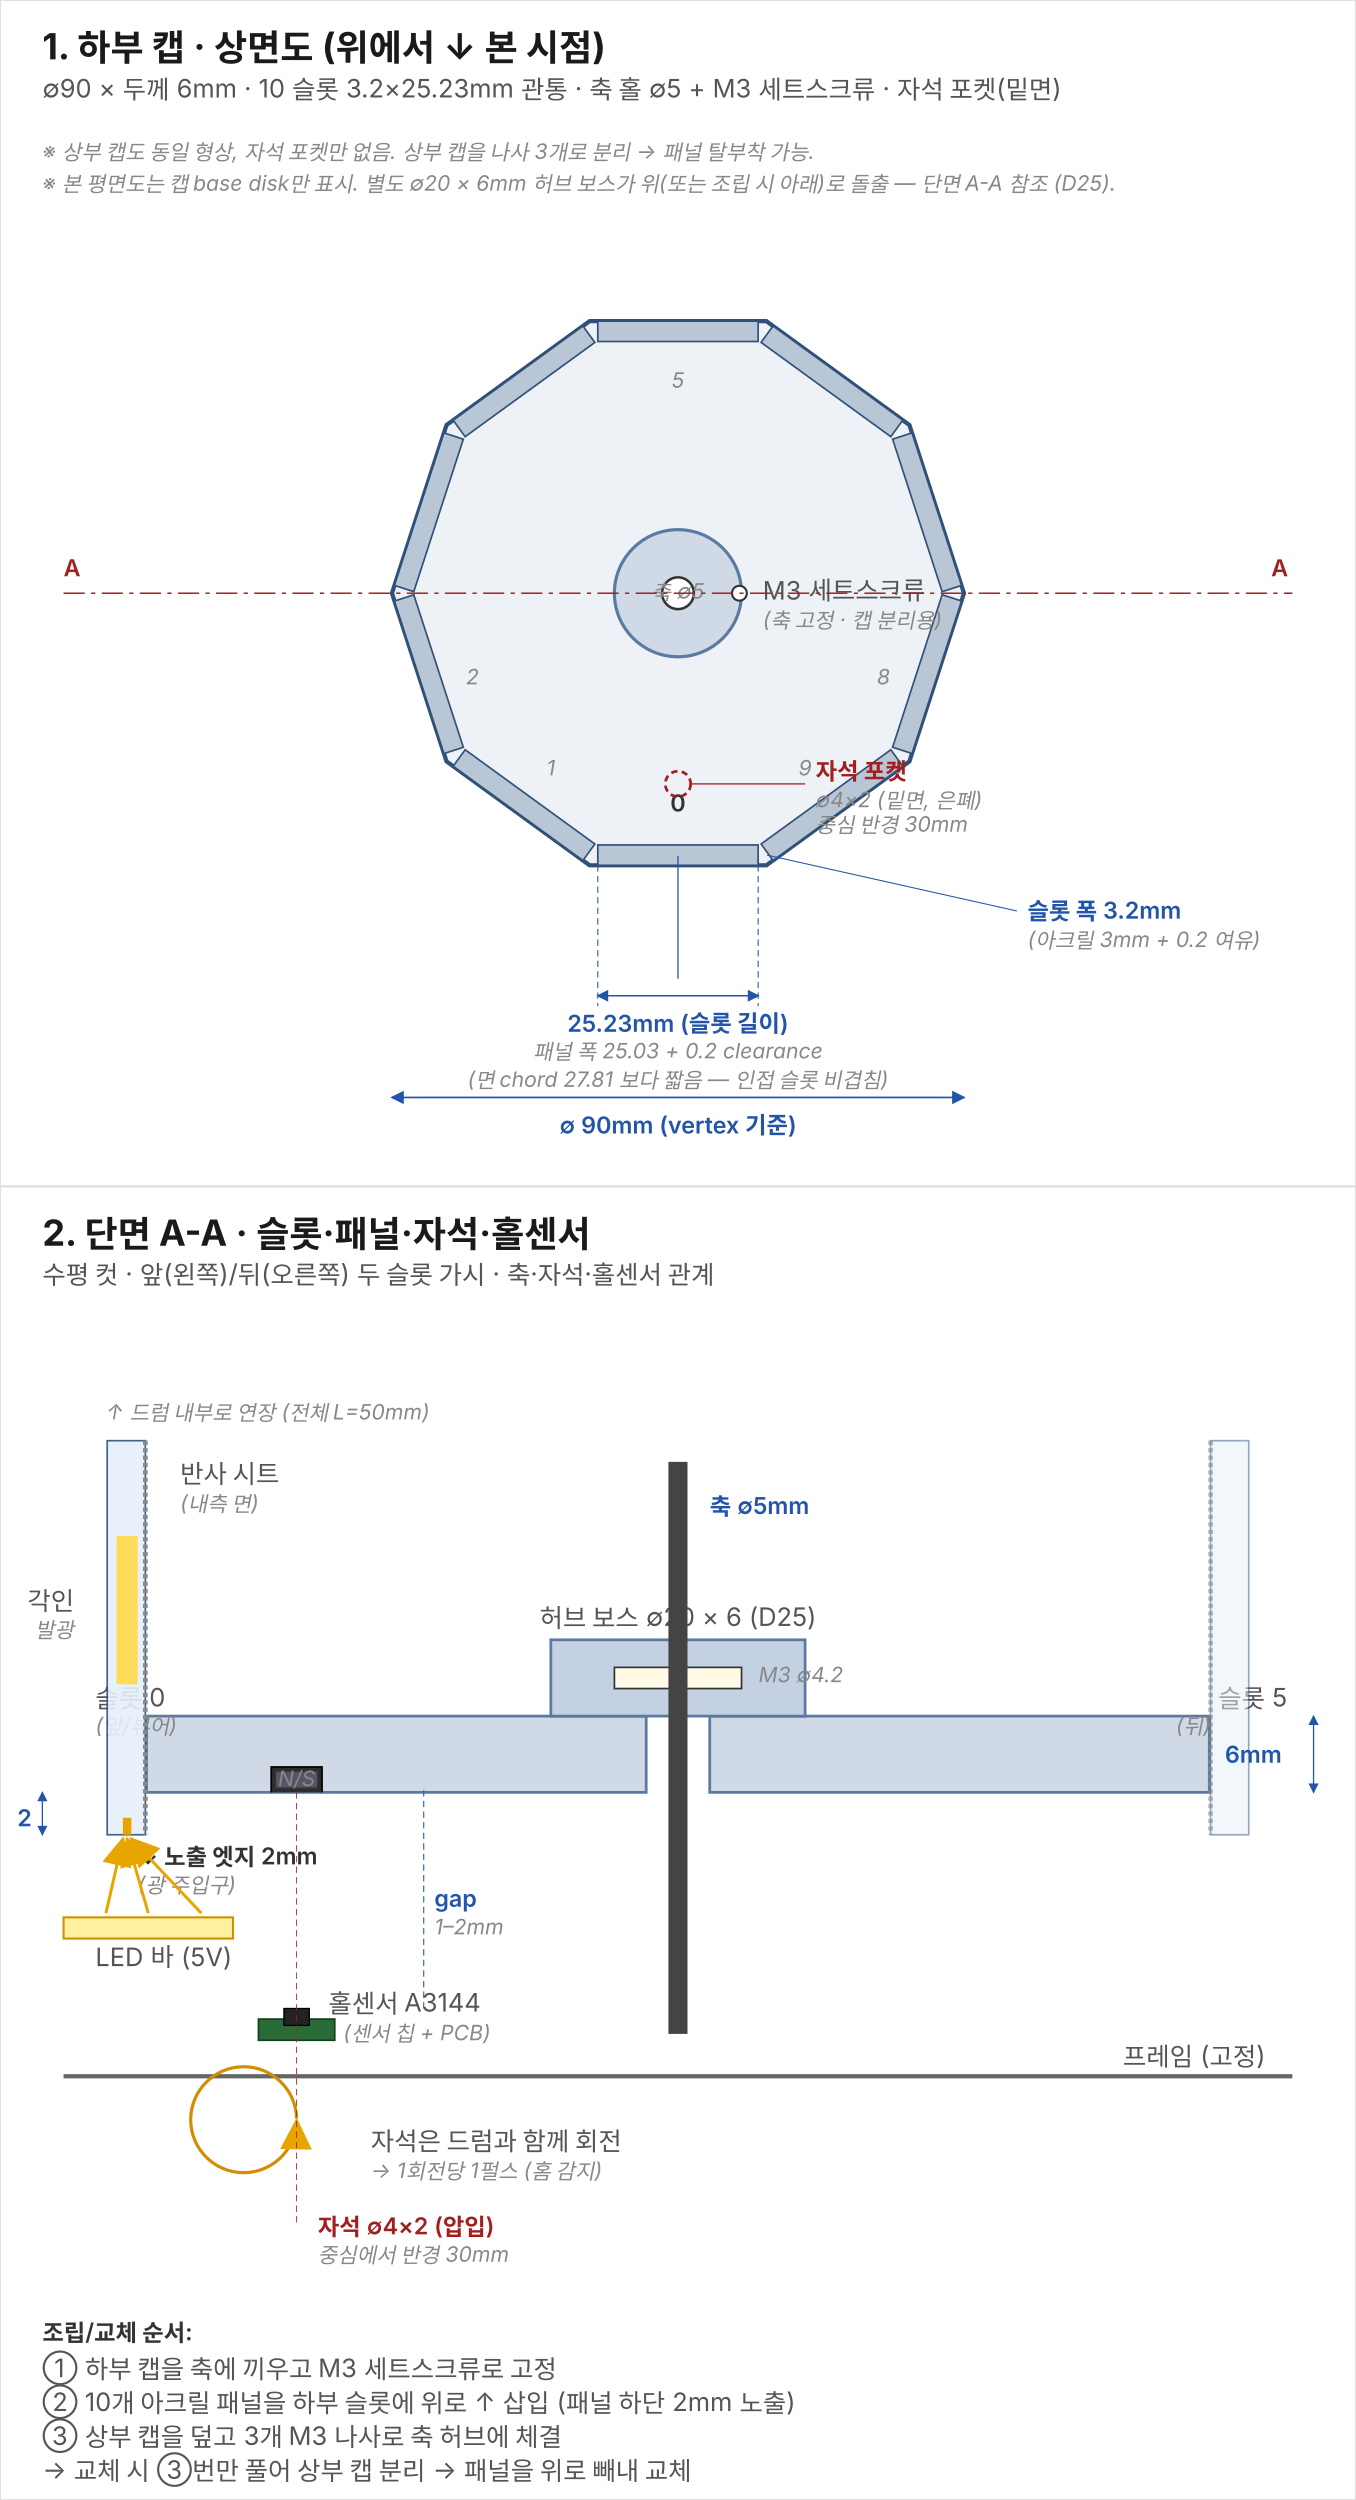
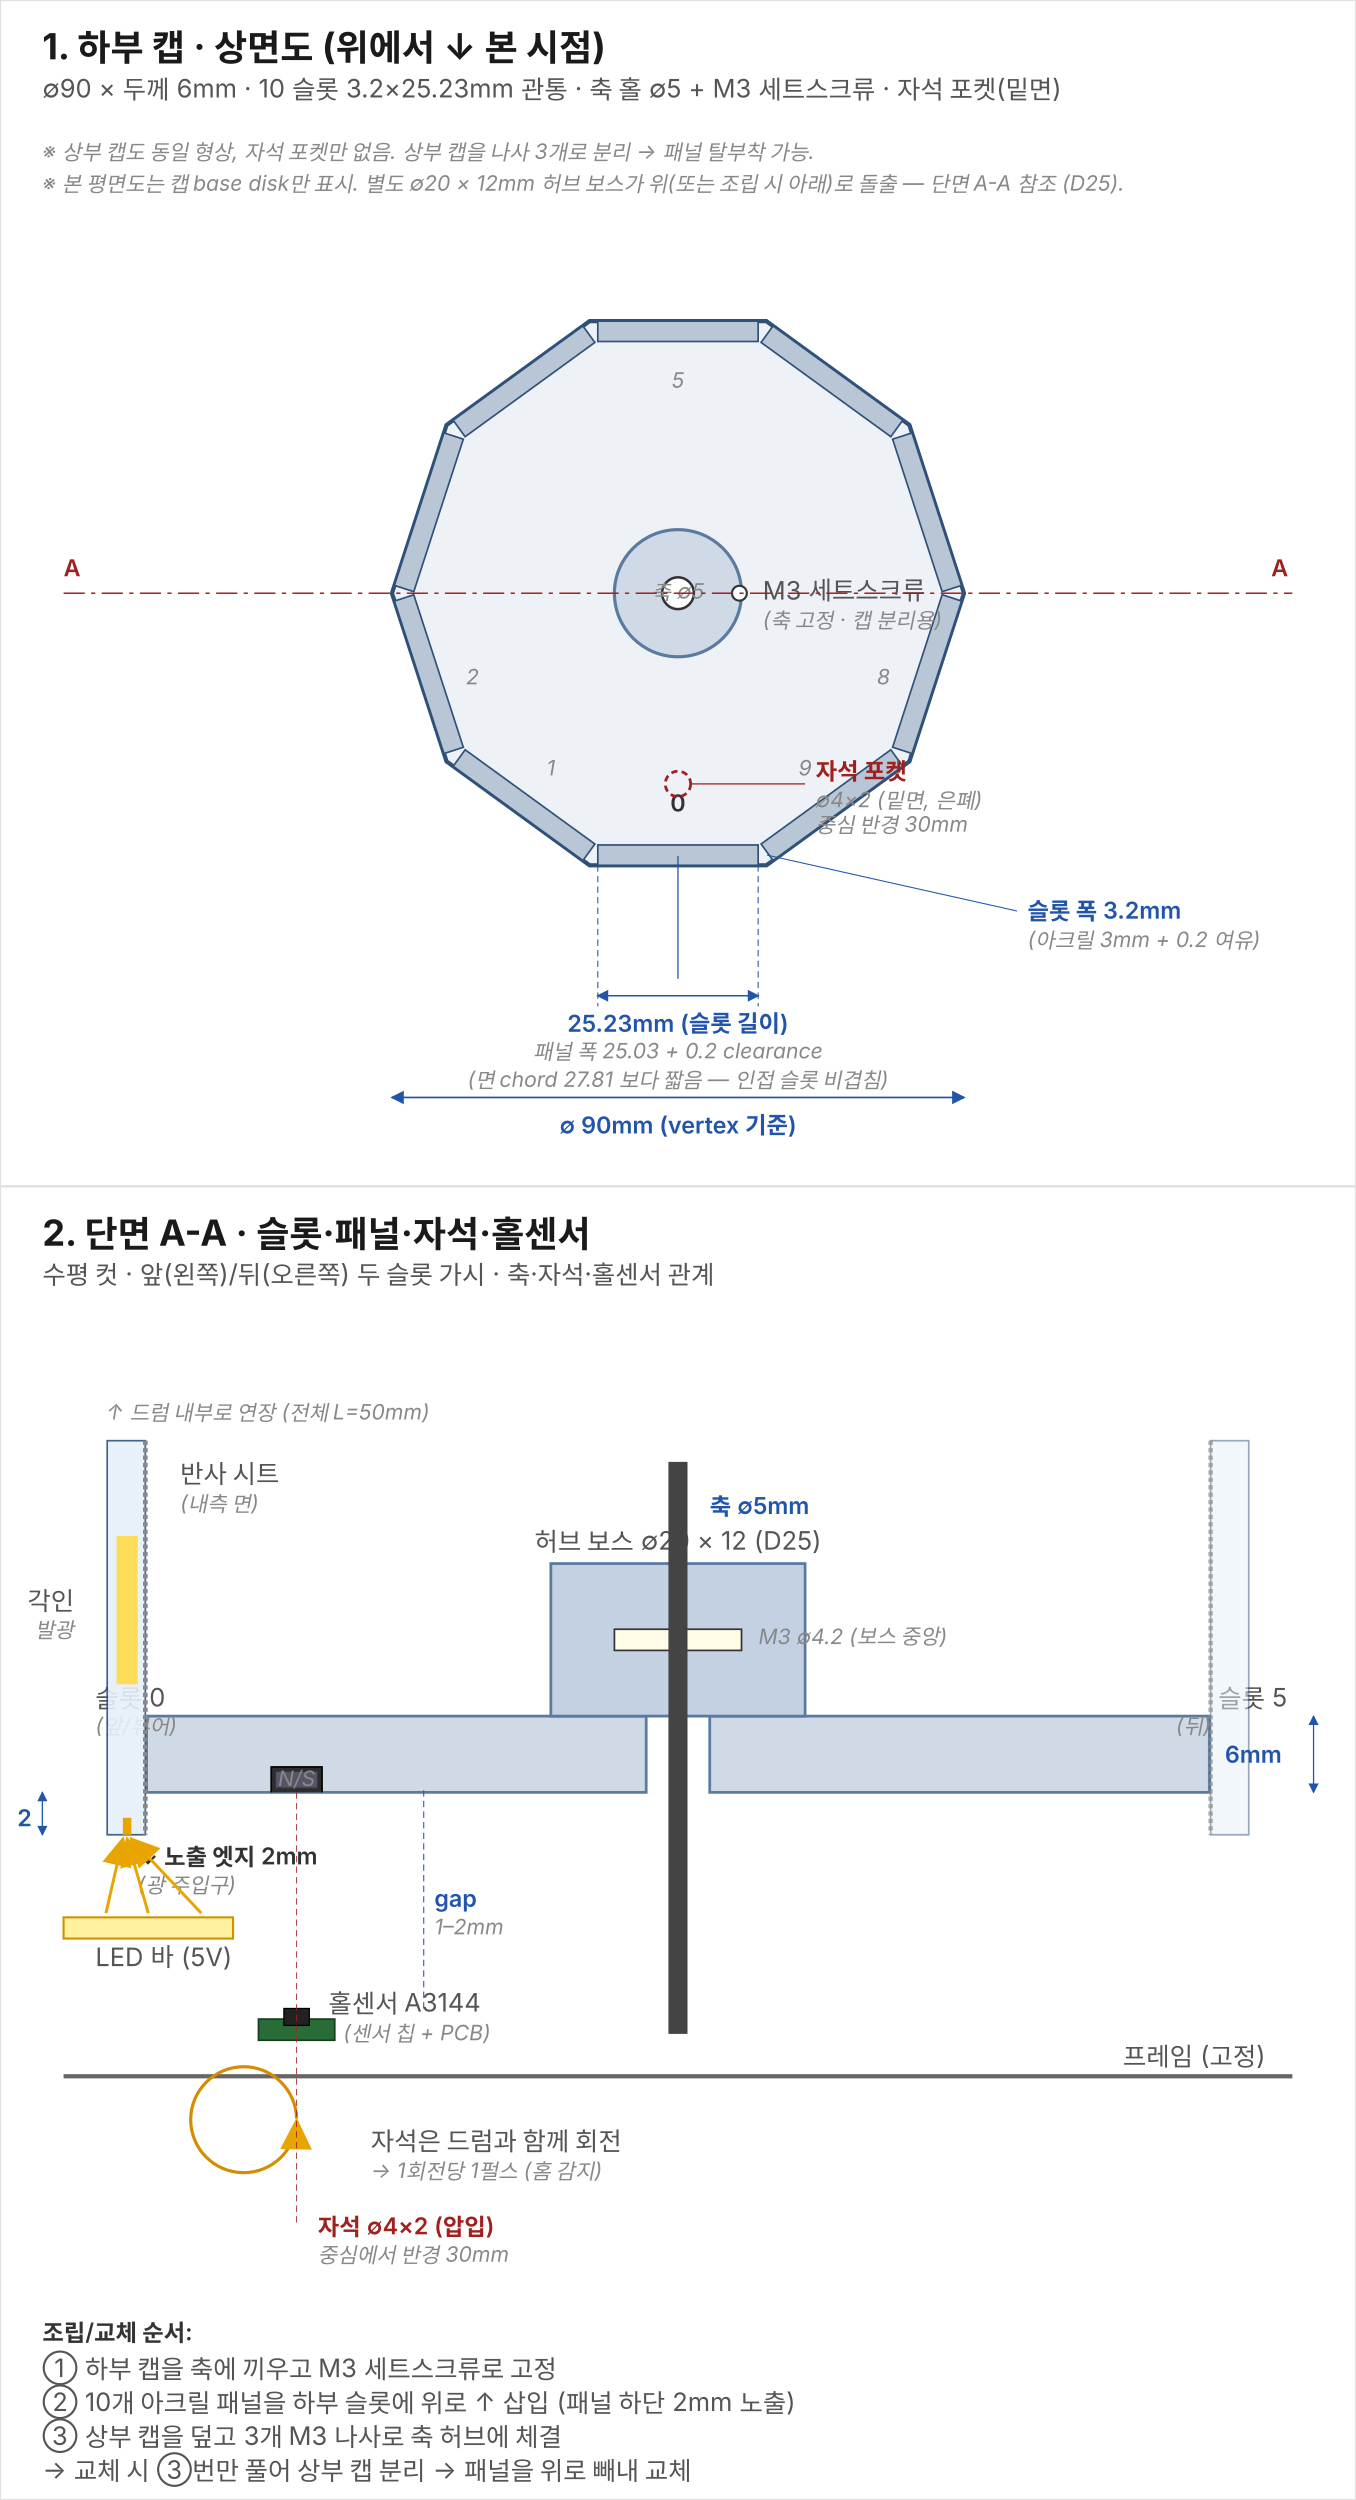
<svg xmlns="http://www.w3.org/2000/svg" viewBox="0 0 640 1180" style="background:#fafafa; max-width:100%; height:auto; font-family: system-ui,-apple-system,sans-serif;">
  <defs>
    <marker id="ar" markerWidth="10" markerHeight="10" refX="9" refY="5" orient="auto">
      <path d="M0,0 L10,5 L0,10 z" fill="#e8a500" />
    </marker>
    <marker id="arB" markerWidth="8" markerHeight="8" refX="7" refY="4" orient="auto">
      <path d="M0,0 L8,4 L0,8 z" fill="#2255aa" />
    </marker>
    <marker id="arBs" markerWidth="8" markerHeight="8" refX="1" refY="4" orient="auto">
      <path d="M8,0 L0,4 L8,8 z" fill="#2255aa" />
    </marker>
  </defs>
  <style>
    .title { font-size: 17px; font-weight: 700; fill: #1a1a1a; }
    .sub { font-size: 12px; fill: #555; }
    .lbl { font-size: 11px; fill: #333; font-weight: 600; }
    .dim { font-size: 11px; fill: #2255aa; font-weight: 600; }
    .hid { font-size: 11px; fill: #a02020; font-weight: 600; }
    .note { font-size: 10px; fill: #888; font-style: italic; }
  </style>
  <g>
    <rect x="0" y="0" width="640" height="560" fill="#fff" stroke="#e0e0e0" />
    <text x="20" y="28" class="title">1. 하부 캡 · 상면도 (위에서 ↓ 본 시점)</text>
    <text x="20" y="46" class="sub">∅90 × 두께 6mm · 10 슬롯 3.2×25.23mm 관통 · 축 홀 ∅5 + M3 세트스크류 · 자석 포켓(밑면)</text>
    <polygon points="361.72,408.42 278.28,408.42 210.76,359.39 185,280 210.76,200.61 278.28,151.58 361.72,151.58 429.24,200.61 455,280 429.24,359.39" fill="#eef2f7" stroke="#2f5179" stroke-width="2" />
    <g fill="#b8c6d6" stroke="#2f5179" stroke-width="0.8">
      <rect x="282.16" y="398.82" width="75.69" height="9.6" />
      <g transform="rotate(36 320 280)">
        <rect x="282.16" y="398.82" width="75.69" height="9.6" />
      </g>
      <g transform="rotate(72 320 280)">
        <rect x="282.16" y="398.82" width="75.69" height="9.6" />
      </g>
      <g transform="rotate(108 320 280)">
        <rect x="282.16" y="398.82" width="75.69" height="9.6" />
      </g>
      <g transform="rotate(144 320 280)">
        <rect x="282.16" y="398.82" width="75.69" height="9.6" />
      </g>
      <g transform="rotate(180 320 280)">
        <rect x="282.16" y="398.82" width="75.69" height="9.6" />
      </g>
      <g transform="rotate(216 320 280)">
        <rect x="282.16" y="398.82" width="75.69" height="9.6" />
      </g>
      <g transform="rotate(252 320 280)">
        <rect x="282.16" y="398.82" width="75.69" height="9.6" />
      </g>
      <g transform="rotate(288 320 280)">
        <rect x="282.16" y="398.82" width="75.69" height="9.6" />
      </g>
      <g transform="rotate(324 320 280)">
        <rect x="282.16" y="398.82" width="75.69" height="9.6" />
      </g>
    </g>
    <text x="320" y="383" class="lbl" text-anchor="middle">0</text>
    <text x="260" y="366" class="note" text-anchor="middle">1</text>
    <text x="380" y="366" class="note" text-anchor="middle">9</text>
    <text x="223" y="323" class="note" text-anchor="middle">2</text>
    <text x="417" y="323" class="note" text-anchor="middle">8</text>
    <text x="320" y="183" class="note" text-anchor="middle">5</text>
    <circle cx="320" cy="280" r="30" fill="#d0dae7" stroke="#5a7aa0" stroke-width="1.5" />
    <circle cx="320" cy="280" r="7.5" fill="#fff" stroke="#333" stroke-width="1.2" />
    <text x="320" y="283" class="note" text-anchor="middle" font-size="8">축 ∅5</text>
    <circle cx="349" cy="280" r="3.5" fill="#fff" stroke="#333" stroke-width="1" />
    <text x="360" y="283" class="sub" font-size="10">M3 세트스크류</text>
    <text x="360" y="296" class="note" font-size="9">(축 고정 · 캡 분리용)</text>
    <circle cx="320" cy="370" r="6" fill="none" stroke="#a02020" stroke-width="1.3" stroke-dasharray="3,2" />
    <line x1="326" y1="370" x2="380" y2="370" stroke="#a02020" stroke-width="0.6" />
    <text x="385" y="368" class="hid">자석 포켓</text>
    <text x="385" y="381" class="note" fill="#a02020">∅4×2 (밑면, 은폐)</text>
    <text x="385" y="393" class="note" fill="#a02020">중심 반경 30mm</text>
    <line x1="30" y1="280" x2="610" y2="280" stroke="#a02020" stroke-width="0.7" stroke-dasharray="10,3,2,3" />
    <text x="30" y="272" class="hid">A</text>
    <text x="600" y="272" class="hid">A</text>
    <line x1="320" y1="404" x2="320" y2="462" stroke="#2255aa" stroke-width="0.6" />
    <line x1="282.16" y1="408.42" x2="282.16" y2="475" stroke="#2255aa" stroke-width="0.5" stroke-dasharray="3,2" />
    <line x1="357.85" y1="408.42" x2="357.85" y2="475" stroke="#2255aa" stroke-width="0.5" stroke-dasharray="3,2" />
    <line x1="282.16" y1="470" x2="357.85" y2="470" stroke="#2255aa" stroke-width="0.7" marker-start="url(#arBs)" marker-end="url(#arB)" />
    <text x="320" y="487" class="dim" text-anchor="middle">25.23mm (슬롯 길이)</text>
    <text x="320" y="500" class="note" text-anchor="middle">패널 폭 25.03 + 0.2 clearance</text>
    <text x="320" y="513" class="note" text-anchor="middle">(면 chord 27.81 보다 짧음 — 인접 슬롯 비겹침)</text>
    <line x1="362" y1="403.6" x2="480" y2="430" stroke="#2255aa" stroke-width="0.5" />
    <text x="485" y="434" class="dim">슬롯 폭 3.2mm</text>
    <text x="485" y="447" class="note">(아크릴 3mm + 0.2 여유)</text>
    <line x1="185" y1="518" x2="455" y2="518" stroke="#2255aa" stroke-width="0.8" marker-start="url(#arBs)" marker-end="url(#arB)" />
    <text x="320" y="535" class="dim" text-anchor="middle">∅ 90mm (vertex 기준)</text>
    <text x="20" y="75" class="note">※ 상부 캡도 동일 형상, 자석 포켓만 없음. 상부 캡을 나사 3개로 분리 → 패널 탈부착 가능.</text>
-     <text x="20" y="90" class="note" fill="#a02020">※ 본 평면도는 캡 base disk만 표시. 별도 ∅20 × 6mm 허브 보스가 위(또는 조립 시 아래)로 돌출 — 단면 A-A 참조 (D25).</text>
+     <text x="20" y="90" class="note" fill="#a02020">※ 본 평면도는 캡 base disk만 표시. 별도 ∅20 × 12mm 허브 보스가 위(또는 조립 시 아래)로 돌출 — 단면 A-A 참조 (D25).</text>
  </g>
  <g transform="translate(0,560)">
    <rect x="0" y="0" width="640" height="620" fill="#fff" stroke="#e0e0e0" />
    <text x="20" y="28" class="title">2. 단면 A-A · 슬롯·패널·자석·홀센서</text>
    <text x="20" y="46" class="sub">수평 컷 · 앞(왼쪽)/뒤(오른쪽) 두 슬롯 가시 · 축·자석·홀센서 관계</text>
    <text x="50" y="110" class="note">↑ 드럼 내부로 연장 (전체 L=50mm)</text>
    <rect x="69.2" y="250" width="235.8" height="36" fill="#d0dae7" stroke="#5a7aa0" stroke-width="1.3" />
    <rect x="335" y="250" width="235.8" height="36" fill="#d0dae7" stroke="#5a7aa0" stroke-width="1.3" />
-     <rect x="260" y="214" width="120" height="36" fill="#c3d1e3" stroke="#5a7aa0" stroke-width="1.3" />
-     <text x="320" y="208" class="sub" text-anchor="middle">허브 보스 ∅20 × 6 (D25)</text>
-     <rect x="290" y="227" width="60" height="10" fill="#fffbe7" stroke="#333" stroke-width="0.8" />
-     <text x="358" y="234" class="note">M3 ∅4.2</text>
+     <rect x="260" y="178" width="120" height="72" fill="#c3d1e3" stroke="#5a7aa0" stroke-width="1.3" />
+     <text x="320" y="172" class="sub" text-anchor="middle">허브 보스 ∅20 × 12 (D25)</text>
+     <rect x="290" y="209" width="60" height="10" fill="#fffbe7" stroke="#333" stroke-width="0.8" />
+     <text x="358" y="216" class="note">M3 ∅4.2 (보스 중앙)</text>
    <path d="M 128 286 L 128 274 L 152 274 L 152 286" fill="#2d2d2d" stroke="#000" stroke-width="0.8" />
    <rect x="130" y="276" width="20" height="8" fill="#556" stroke="#333" stroke-width="0.6" />
    <text x="140" y="283" class="note" text-anchor="middle" font-size="8" fill="#fff">N/S</text>
    <text x="45" y="246" class="sub">슬롯 0</text>
    <text x="45" y="258" class="note">(앞/뷰어)</text>
    <text x="575" y="246" class="sub">슬롯 5</text>
    <text x="555" y="258" class="note">(뒤)</text>
    <line x1="320" y1="130" x2="320" y2="400" stroke="#444" stroke-width="9" />
    <text x="335" y="155" class="dim">축 ∅5mm</text>
    <rect x="50.6" y="120" width="18" height="186" fill="#e6f0fa" stroke="#2f5179" stroke-width="0.8" opacity="0.9" />
    <line x1="68.6" y1="120" x2="68.6" y2="306" stroke="#888" stroke-width="2.2" stroke-dasharray="2,1.5" />
    <text x="85" y="140" class="sub">반사 시트</text>
    <text x="85" y="153" class="note">(내측 면)</text>
    <rect x="55" y="165" width="10" height="70" fill="#ffd83d" opacity="0.85" />
    <text x="35" y="200" class="sub" text-anchor="end">각인</text>
    <text x="35" y="213" class="note" text-anchor="end">발광</text>
    <line x1="60" y1="298" x2="60" y2="306" stroke="#e8a500" stroke-width="4" />
    <text x="65" y="320" class="lbl" fill="#b37400">↓ 노출 엣지 2mm</text>
    <text x="65" y="333" class="note" fill="#b37400">(광 주입구)</text>
    <rect x="571.4" y="120" width="18" height="186" fill="#e6f0fa" stroke="#2f5179" stroke-width="0.8" opacity="0.5" />
    <line x1="571.4" y1="120" x2="571.4" y2="306" stroke="#888" stroke-width="2.2" stroke-dasharray="2,1.5" opacity="0.6" />
    <rect x="30" y="345" width="80" height="10" fill="#fff1a0" stroke="#c99400" />
    <text x="45" y="368" class="sub">LED 바 (5V)</text>
    <line x1="50" y1="343" x2="58" y2="308" stroke="#e8a500" stroke-width="1.4" marker-end="url(#ar)" />
    <line x1="70" y1="343" x2="60" y2="308" stroke="#e8a500" stroke-width="1.4" marker-end="url(#ar)" />
    <line x1="95" y1="343" x2="62" y2="308" stroke="#e8a500" stroke-width="1.4" marker-end="url(#ar)" />
    <line x1="30" y1="420" x2="610" y2="420" stroke="#666" stroke-width="2" />
    <text x="530" y="415" class="sub">프레임 (고정)</text>
    <rect x="122" y="393" width="36" height="10" fill="#2a6c38" stroke="#163d1e" stroke-width="0.8" />
    <rect x="134" y="388" width="12" height="8" fill="#222" stroke="#000" stroke-width="0.6" />
    <text x="155" y="390" class="sub">홀센서 A3144</text>
    <text x="162" y="403" class="note">(센서 칩 + PCB)</text>
    <line x1="200" y1="285" x2="200" y2="388" stroke="#2255aa" stroke-width="0.5" stroke-dasharray="3,2" />
    <text x="205" y="340" class="dim">gap</text>
    <text x="205" y="353" class="note">1–2mm</text>
    <path d="M 140 440 A 25 25 0 1 0 140 441" fill="none" stroke="#d48c00" stroke-width="1.5" marker-end="url(#ar)" />
    <text x="175" y="455" class="sub" fill="#b37400">자석은 드럼과 함께 회전</text>
    <text x="175" y="468" class="note" fill="#b37400">→ 1회전당 1펄스 (홈 감지)</text>
    <line x1="620" y1="250" x2="620" y2="286" stroke="#2255aa" stroke-width="0.6" marker-start="url(#arBs)" marker-end="url(#arB)" />
    <text x="605" y="272" class="dim" text-anchor="end">6mm</text>
    <line x1="20" y1="286" x2="20" y2="306" stroke="#2255aa" stroke-width="0.6" marker-start="url(#arBs)" marker-end="url(#arB)" />
    <text x="15" y="302" class="dim" text-anchor="end">2</text>
    <line x1="140" y1="286" x2="140" y2="490" stroke="#a02020" stroke-width="0.4" stroke-dasharray="3,2" />
    <text x="150" y="495" class="hid">자석 ∅4×2 (압입)</text>
    <text x="150" y="508" class="note" fill="#a02020">중심에서 반경 30mm</text>
    <text x="20" y="545" class="lbl">조립/교체 순서:</text>
    <text x="20" y="562" class="sub">① 하부 캡을 축에 끼우고 M3 세트스크류로 고정</text>
    <text x="20" y="578" class="sub">② 10개 아크릴 패널을 하부 슬롯에 위로 ↑ 삽입 (패널 하단 2mm 노출)</text>
    <text x="20" y="594" class="sub">③ 상부 캡을 덮고 3개 M3 나사로 축 허브에 체결</text>
    <text x="20" y="610" class="sub">→ 교체 시 ③번만 풀어 상부 캡 분리 → 패널을 위로 빼내 교체</text>
  </g>
</svg>
